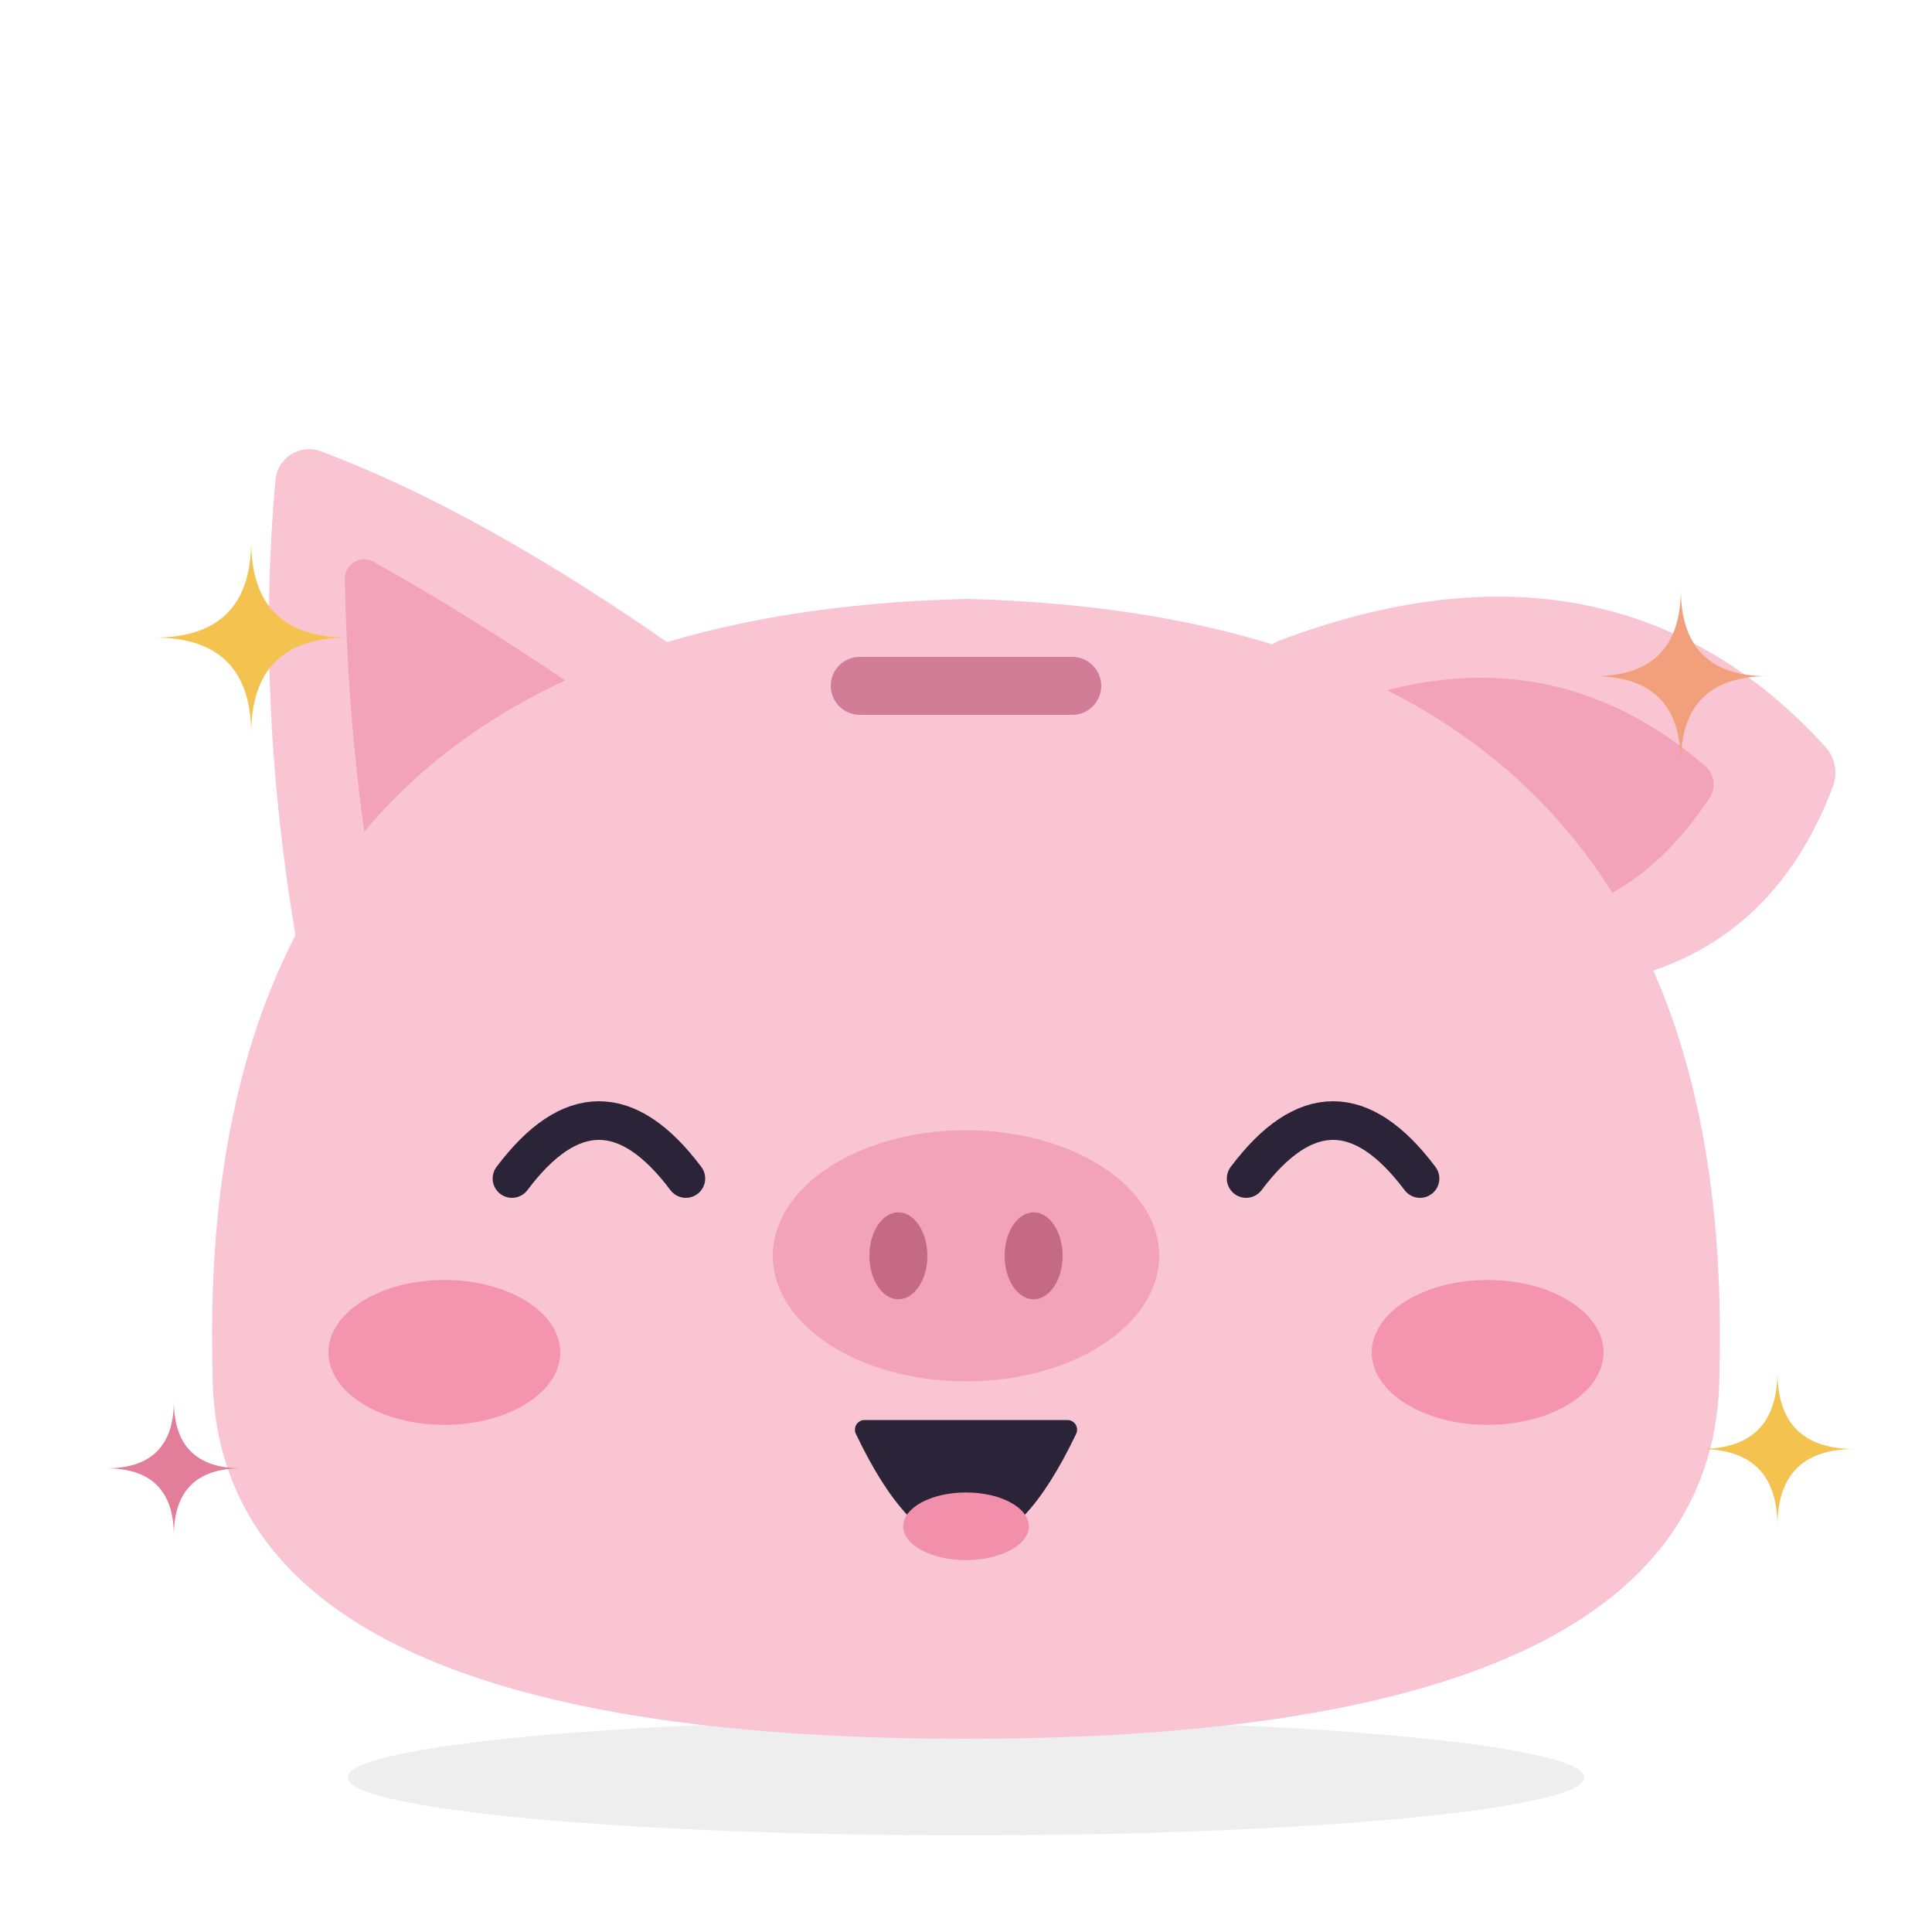
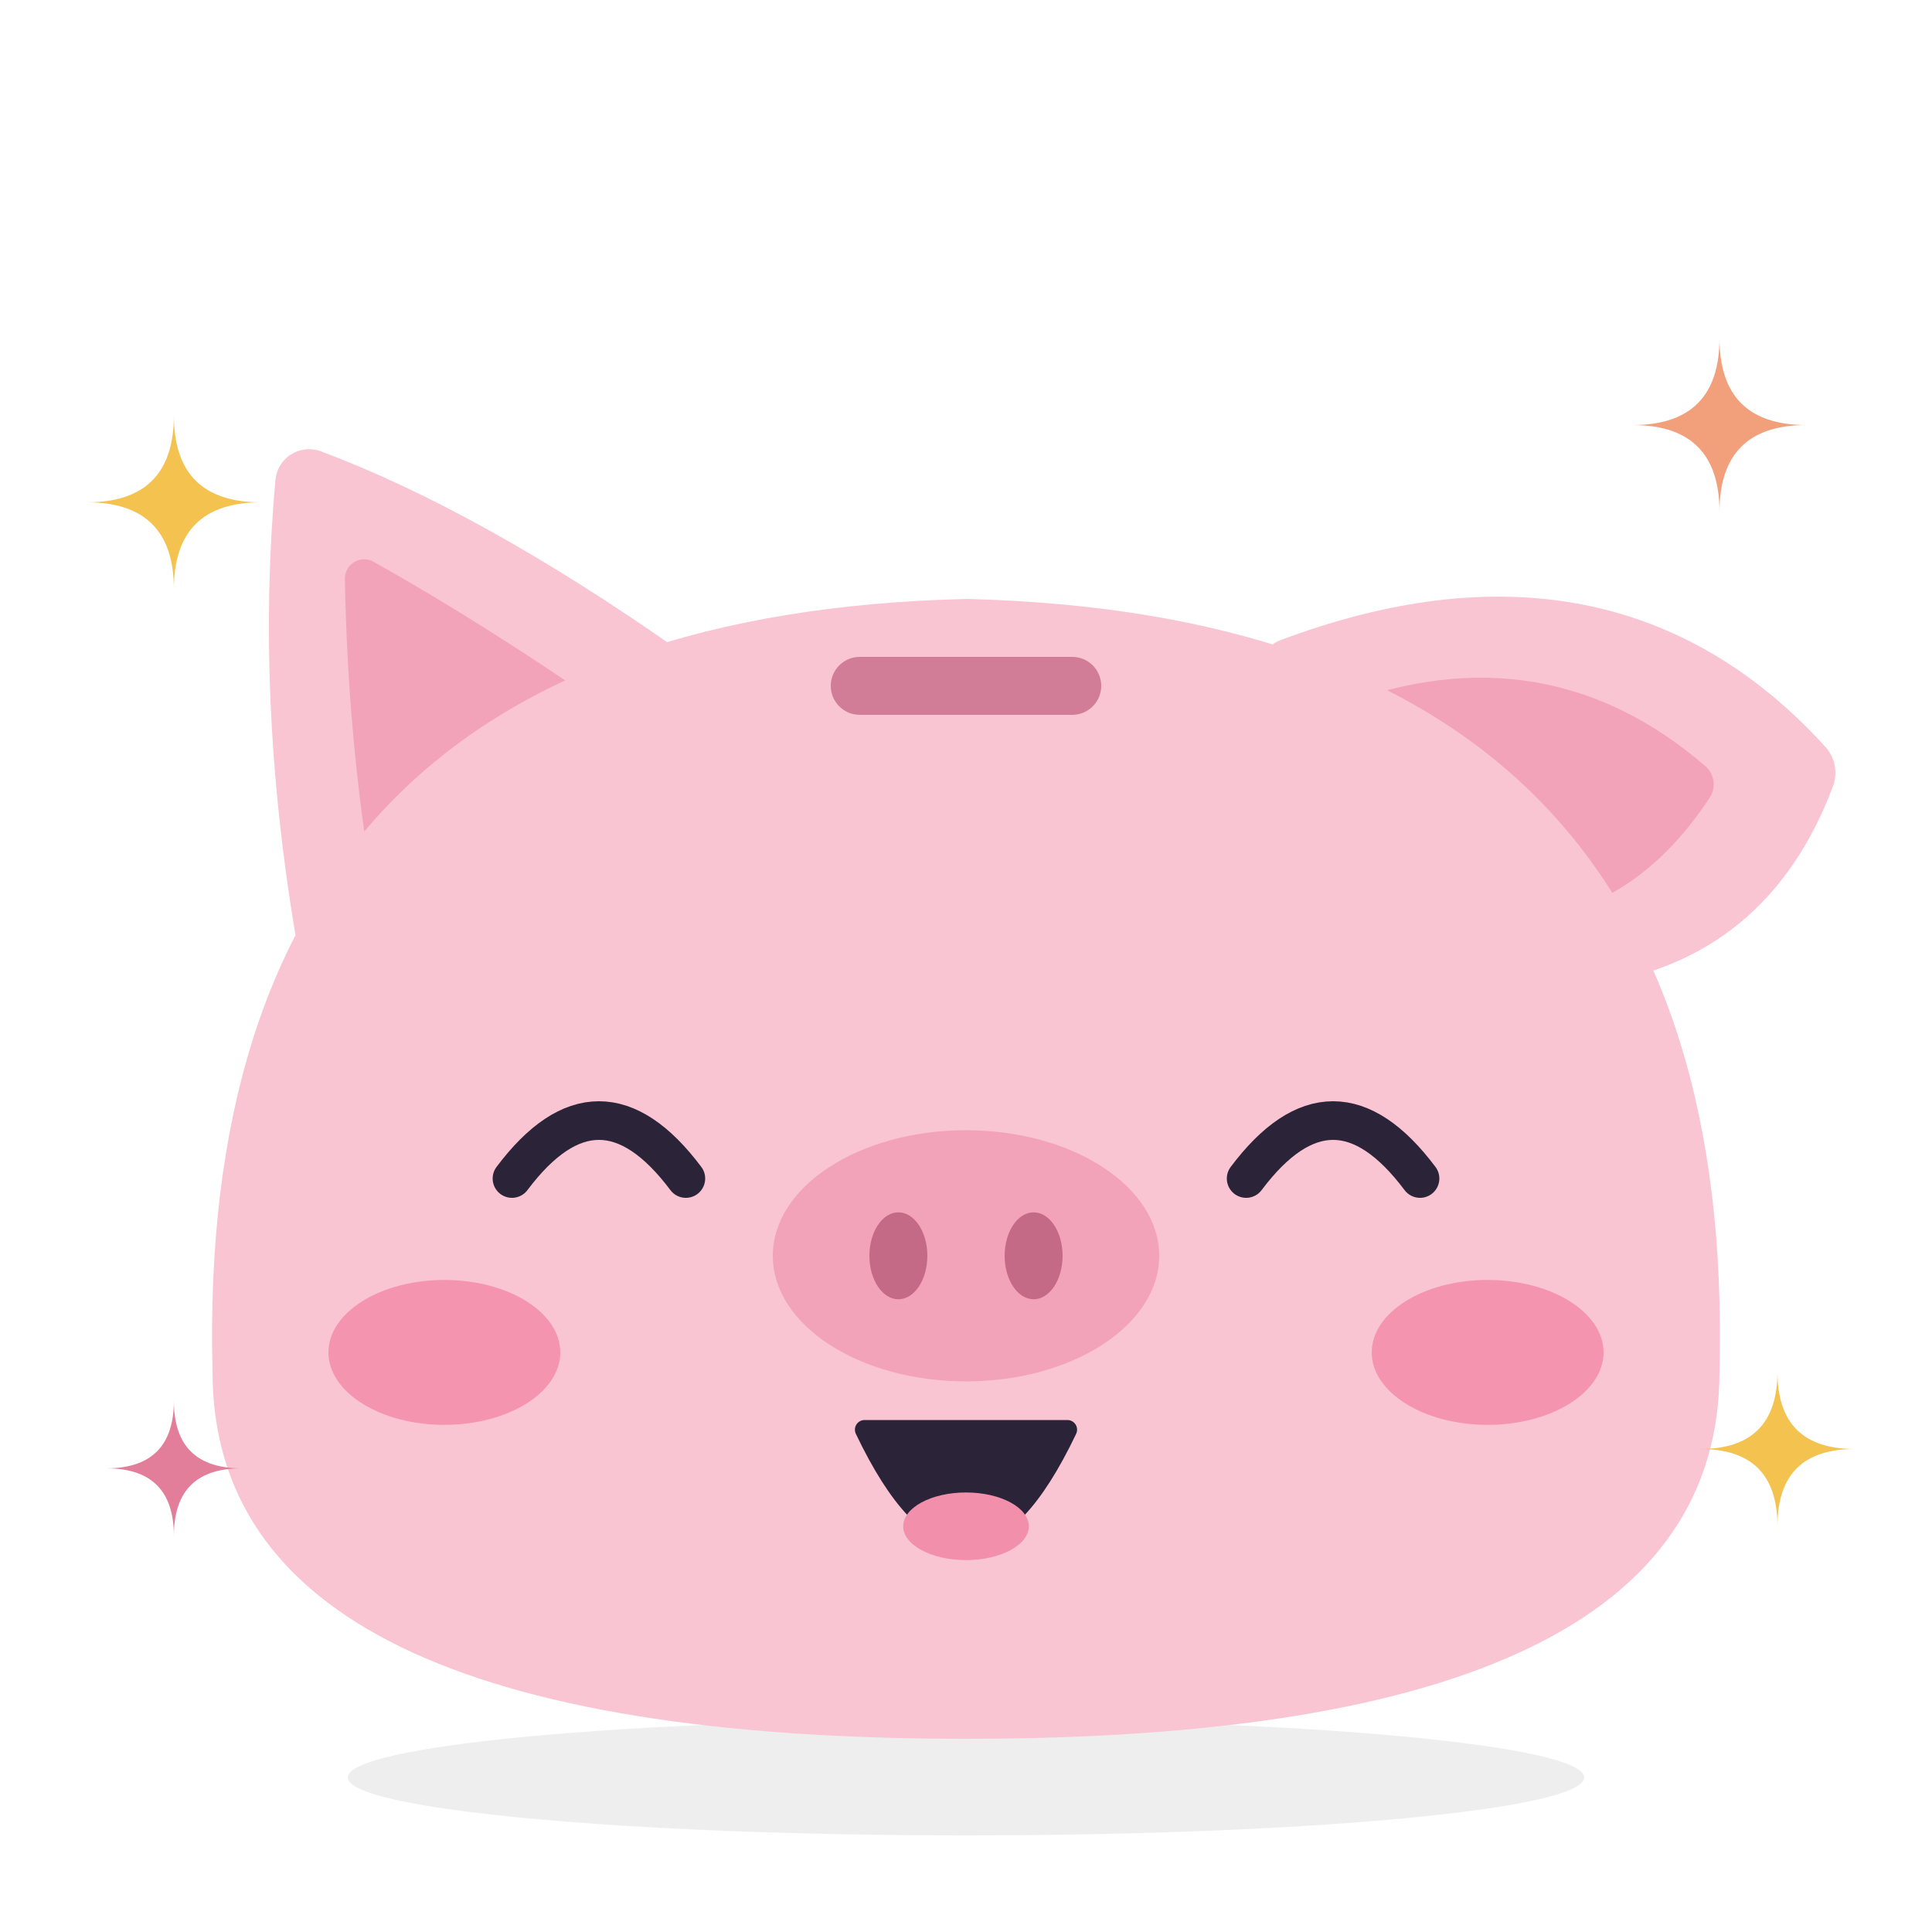
<svg xmlns="http://www.w3.org/2000/svg" viewBox="0 0 200 200" width="200" height="200">
  <ellipse cx="100" cy="184" rx="64" ry="6" fill="#2B2438" opacity="0.08" />
  <path d="M34.0 96.0 Q30.0 72.0 32.0 50.0 Q48.0 56.0 68.0 70.0 Z" fill="#F9C5D3" stroke="#F9C5D3" stroke-width="7" stroke-linejoin="round" />
  <path d="M40.5 91.1 Q38.0 76.2 37.7 59.9 Q49.1 66.3 61.5 74.9 Z" fill="#F3A3B9" stroke="#F3A3B9" stroke-width="4" stroke-linejoin="round" />
  <g transform="translate(200 0) scale(-1 1)">
    <path d="M36.0 98.0 Q20.0 96.0 14.0 80.0 Q34.0 58.0 66.0 70.0 Z" fill="#F9C5D3" stroke="#F9C5D3" stroke-width="8" stroke-linejoin="round" />
    <path d="M41.7 92.7 Q31.8 91.4 25.1 81.2 Q40.5 67.9 60.3 75.3 Z" fill="#F3A3B9" stroke="#F3A3B9" stroke-width="5" stroke-linejoin="round" />
  </g>
  <path d="M22 142 Q20 64 100 62 Q180 64 178 142 Q178 180 100 180 Q22 180 22 142 Z" fill="#F9C5D3" />
  <rect x="86" y="68" width="28" height="6" rx="3" fill="#D27D97" />
  <ellipse cx="46" cy="140" rx="12" ry="7.5" fill="#F48FAA" opacity="0.9" />
  <ellipse cx="154" cy="140" rx="12" ry="7.5" fill="#F48FAA" opacity="0.9" />
  <path d="M53 122 Q62 110 71 122" stroke="#2B2438" stroke-width="4" stroke-linecap="round" fill="none" />
  <path d="M129 122 Q138 110 147 122" stroke="#2B2438" stroke-width="4" stroke-linecap="round" fill="none" />
  <ellipse cx="100" cy="130" rx="20" ry="13" fill="#F3A3B9" />
  <ellipse cx="93" cy="130" rx="3" ry="4.5" fill="#C46A87" />
  <ellipse cx="107" cy="130" rx="3" ry="4.5" fill="#C46A87" />
  <path d="M89.5 148 Q100 170 110.5 148 Z" fill="#2B2438" stroke="#2B2438" stroke-width="2" stroke-linejoin="round" />
  <ellipse cx="100" cy="158" rx="6.5" ry="3.5" fill="#F28FAB" />
-   <path d="M26 56 Q26 66 36 66 Q26 66 26 76 Q26 66 16 66 Q26 66 26 56 Z" fill="#F3C24F" />
-   <path d="M174 61 Q174 70 183 70 Q174 70 174 79 Q174 70 165 70 Q174 70 174 61 Z" fill="#F2A07B" />
+   <path d="M18 43 Q18 52 27 52 Q18 52 18 61 Q18 52 9 52 Q18 52 18 43 Z" fill="#F3C24F" />
+   <path d="M178 35 Q178 44 187 44 Q178 44 178 53 Q178 44 169 44 Q178 44 178 35 Z" fill="#F2A07B" />
  <path d="M18 145 Q18 152 25 152 Q18 152 18 159 Q18 152 11 152 Q18 152 18 145 Z" fill="#E27D9A" />
  <path d="M184 142 Q184 150 192 150 Q184 150 184 158 Q184 150 176 150 Q184 150 184 142 Z" fill="#F3C24F" />
</svg>
